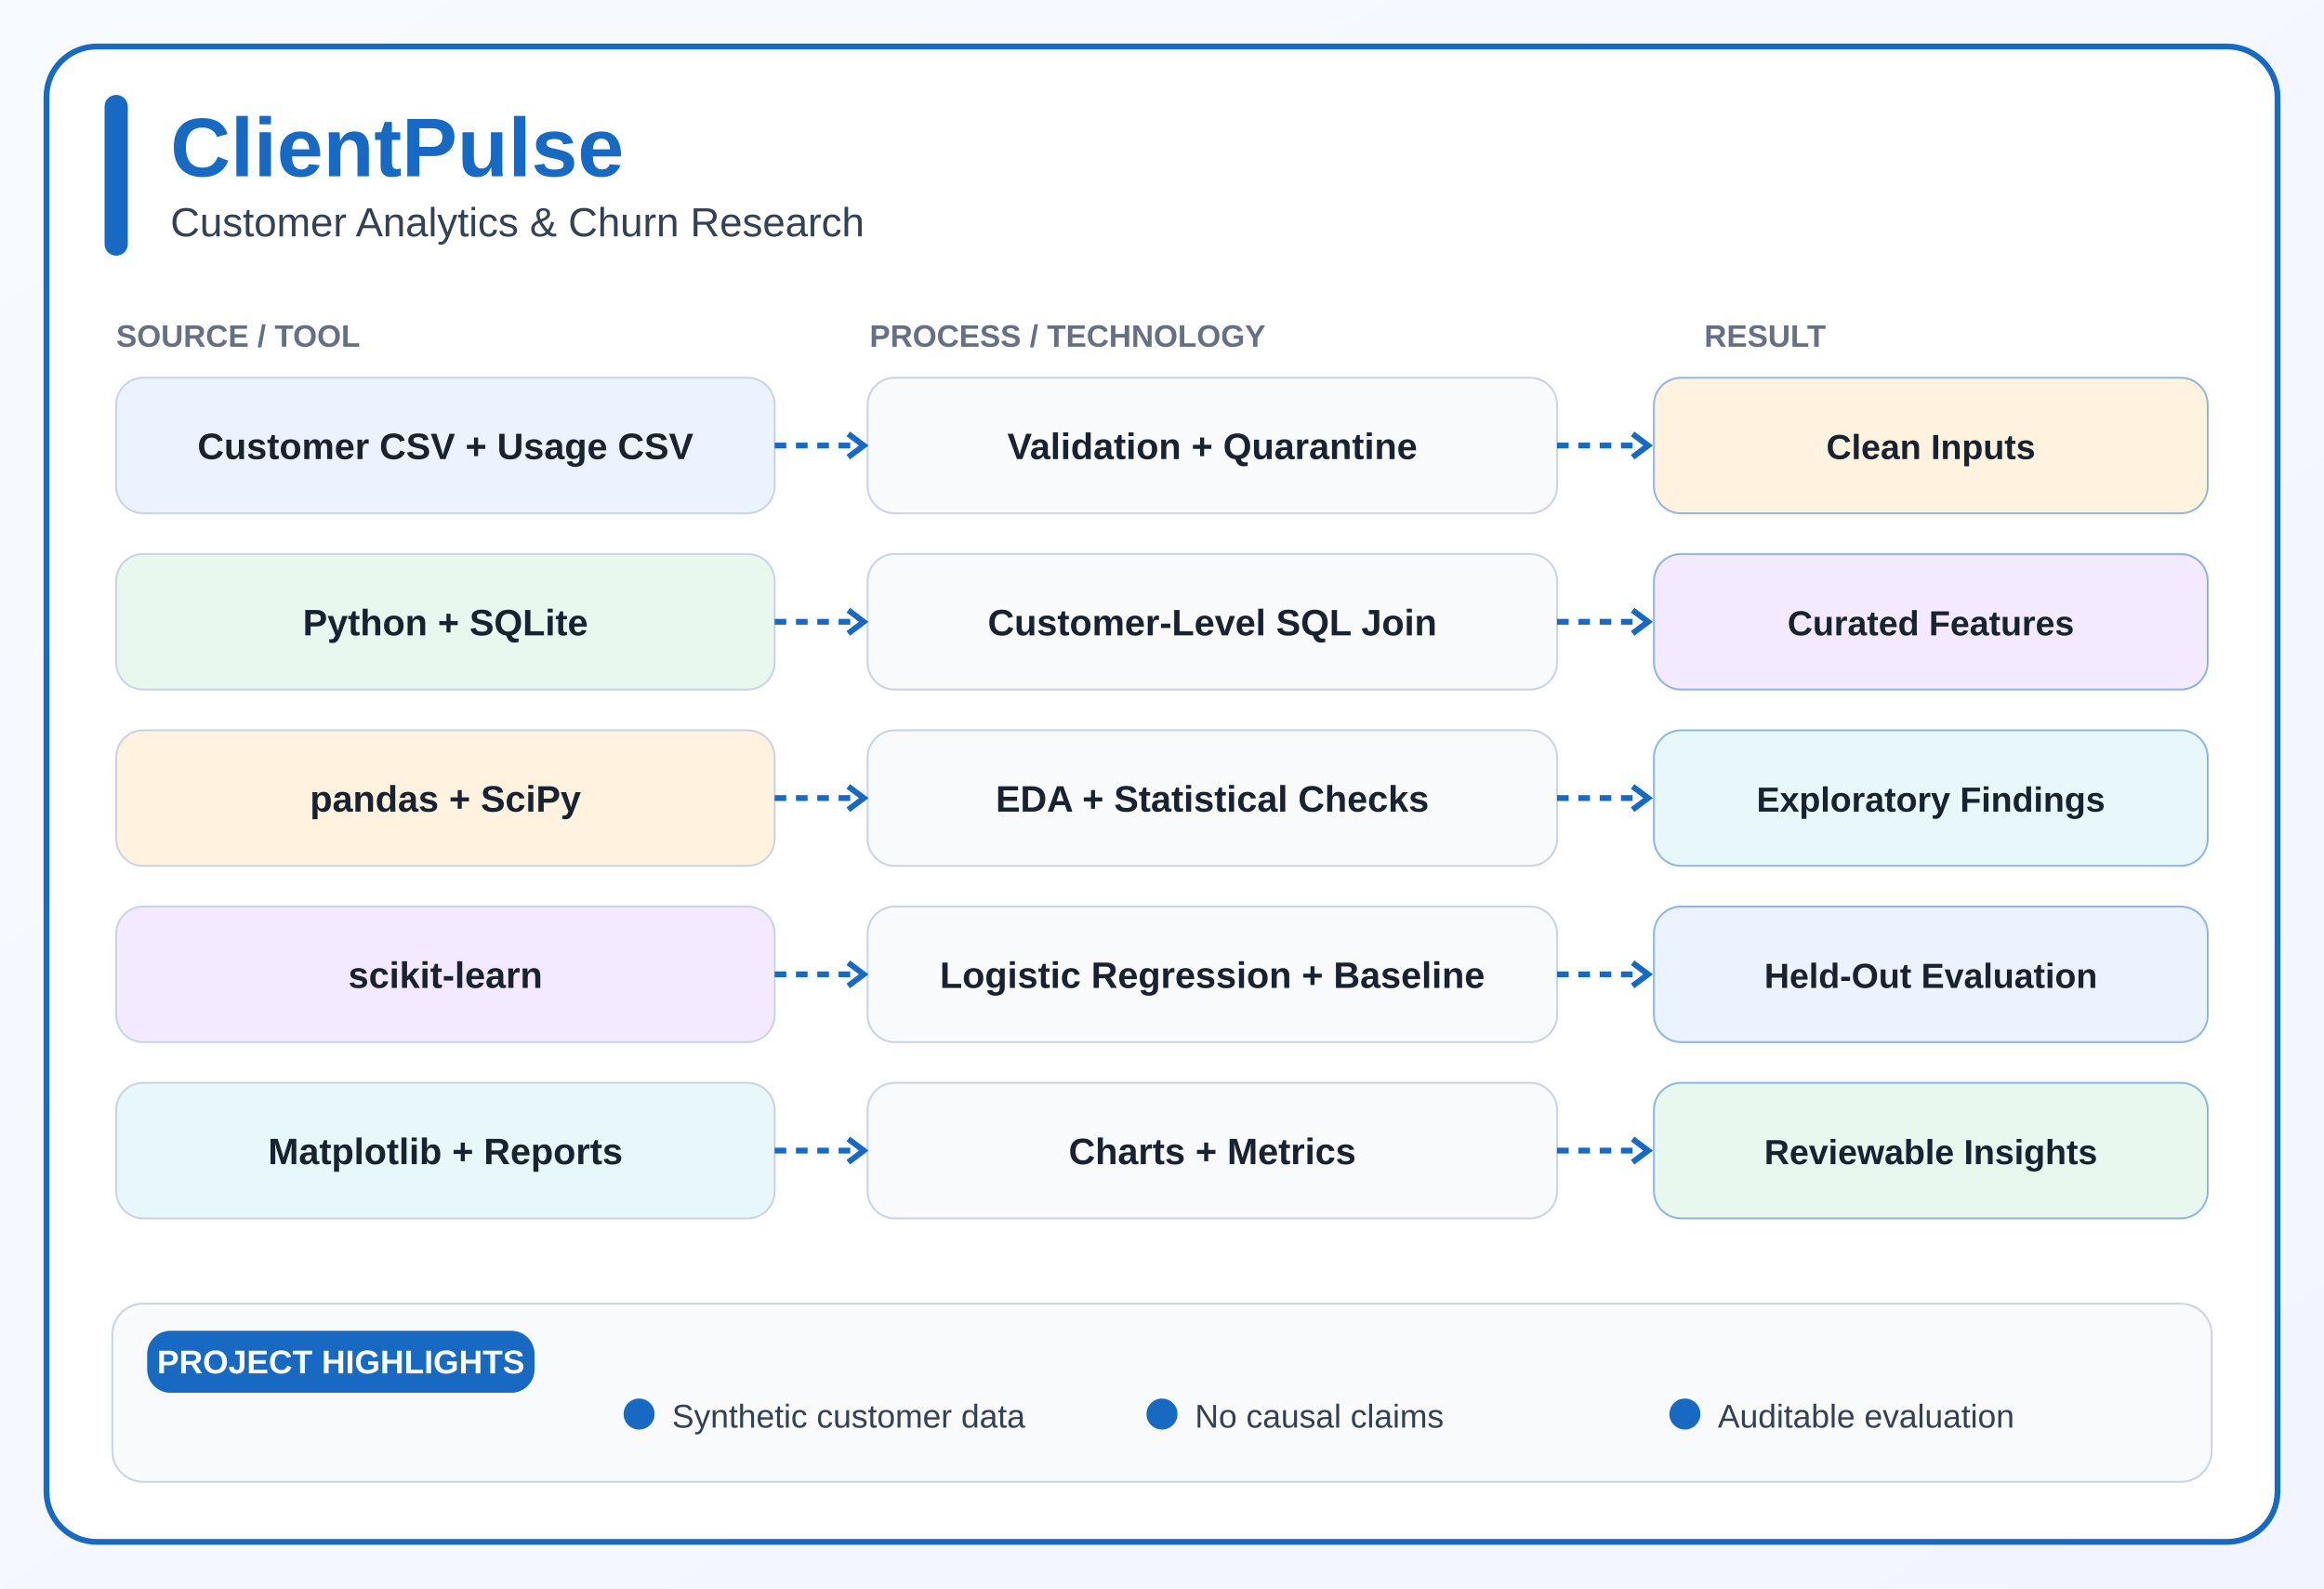
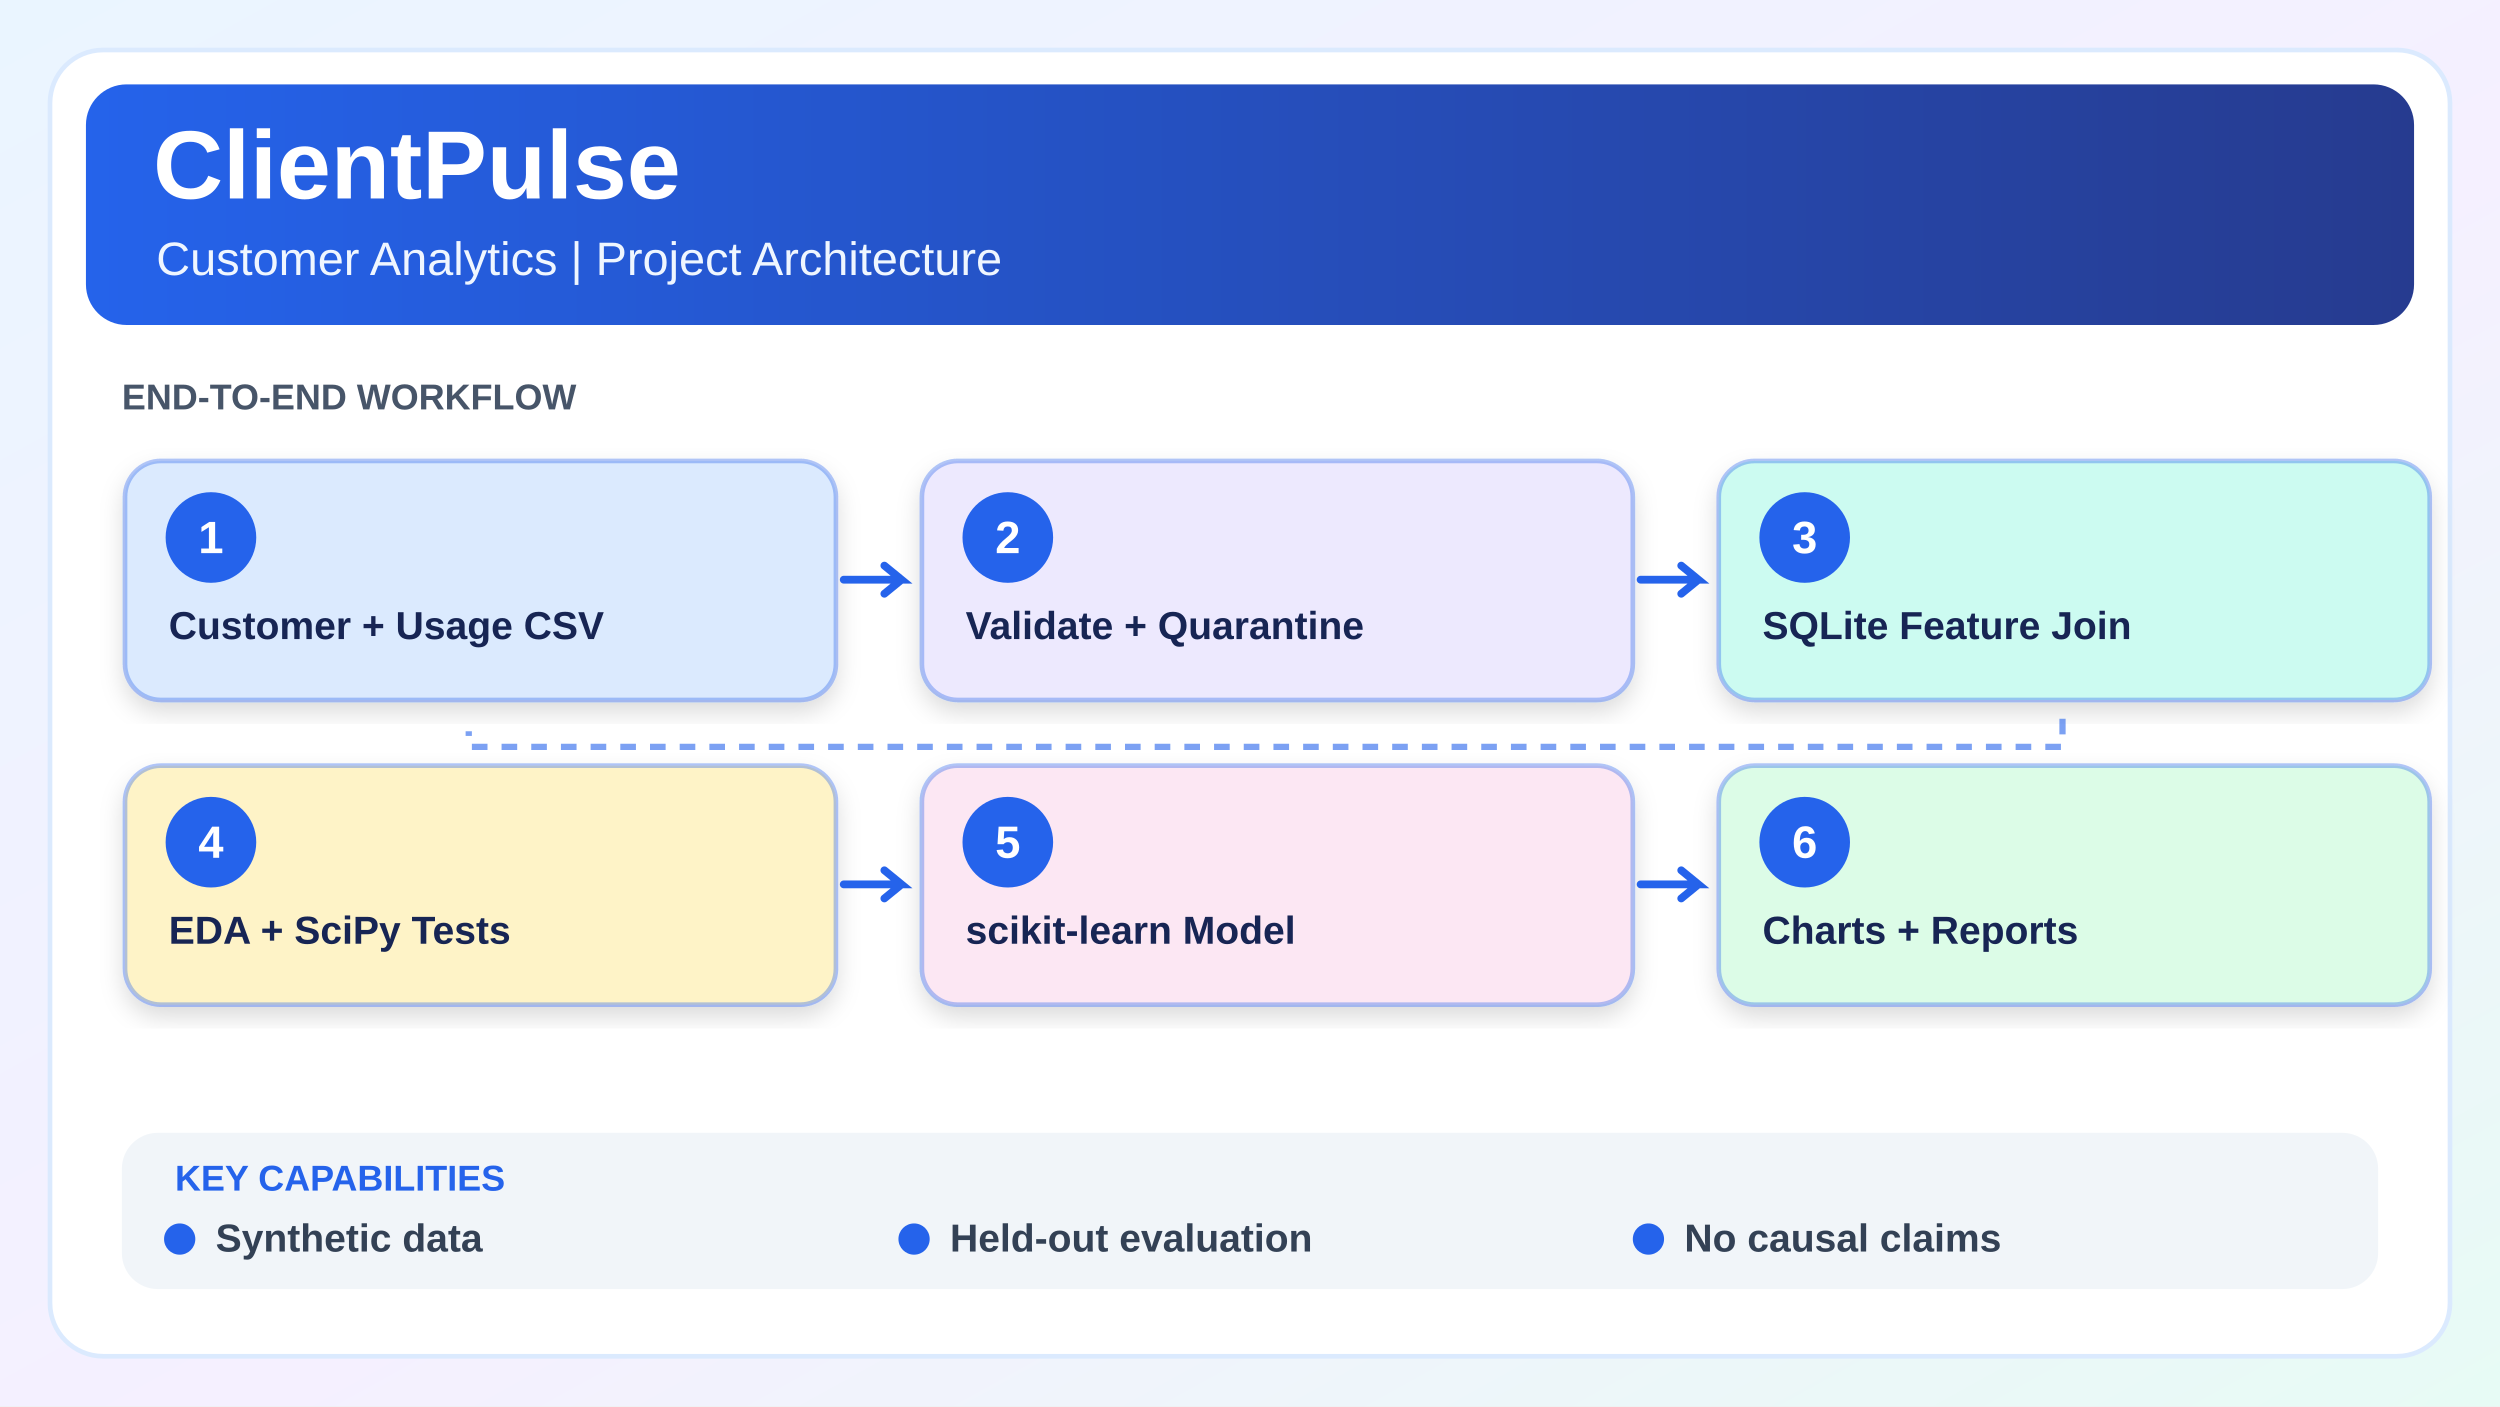
- <svg xmlns="http://www.w3.org/2000/svg" width="1200" height="820" viewBox="0 0 1200 820">
+ <svg xmlns="http://www.w3.org/2000/svg" width="1600" height="900" viewBox="0 0 1600 900">
  <defs>
-     <linearGradient id="bg" x2="1" y2="1">
-       <stop stop-color="#f7fbff" />
-       <stop offset="1" stop-color="#f2f4ff" />
+     <linearGradient id="back" x2="1" y2="1">
+       <stop stop-color="#eaf5ff" />
+       <stop offset=".55" stop-color="#f5f0ff" />
+       <stop offset="1" stop-color="#e7fbf5" />
+     </linearGradient>
+     <linearGradient id="head" x2="1" y2="0">
+       <stop stop-color="#2563eb" />
+       <stop offset="1" stop-color="#263b8f" />
    </linearGradient>
    <filter id="shadow">
-       <feDropShadow dx="0" dy="4" stdDeviation="6" flood-opacity=".11" />
+       <feDropShadow dx="0" dy="7" stdDeviation="8" flood-opacity=".15" />
    </filter>
  </defs>
-   <rect width="1200" height="820" fill="url(#bg)" />
-   <rect x="24" y="24" width="1152" height="772" rx="26" fill="white" stroke="#1769c2" stroke-width="3" />
-   <rect x="54" y="49" width="12" height="83" rx="6" fill="#1769c2" />
-   <text x="88" y="91" font-family="Arial,sans-serif" font-size="43" font-weight="bold" fill="#1769c2">ClientPulse</text>
-   <text x="88" y="122" font-family="Arial,sans-serif" font-size="21" fill="#344054">Customer Analytics &amp; Churn Research</text>
-   <text x="60" y="179" font-family="Arial,sans-serif" font-size="16" font-weight="bold" fill="#667085">SOURCE / TOOL</text>
-   <text x="449" y="179" font-family="Arial,sans-serif" font-size="16" font-weight="bold" fill="#667085">PROCESS / TECHNOLOGY</text>
-   <text x="880" y="179" font-family="Arial,sans-serif" font-size="16" font-weight="bold" fill="#667085">RESULT</text>
-   <rect x="60" y="195" width="340" height="70" rx="14" fill="#eaf3ff" stroke="#cbd5e1" />
-   <rect x="448" y="195" width="356" height="70" rx="14" fill="#f8fafc" stroke="#cbd5e1" />
-   <rect x="854" y="195" width="286" height="70" rx="14" fill="#fff3df" stroke="#1769c2" stroke-opacity=".45" />
-   <path d="M400 230 H442 M804 230 H847" stroke="#1769c2" stroke-width="3" stroke-dasharray="6 5" />
-   <path d="M438 224 l8 6 -8 6 M843 224 l8 6 -8 6" fill="none" stroke="#1769c2" stroke-width="3" />
-   <text x="230" y="237" text-anchor="middle" font-family="Arial,sans-serif" font-size="19" font-weight="bold" fill="#182230">Customer CSV + Usage CSV</text>
-   <text x="626" y="237" text-anchor="middle" font-family="Arial,sans-serif" font-size="19" font-weight="bold" fill="#182230">Validation + Quarantine</text>
-   <text x="997" y="237" text-anchor="middle" font-family="Arial,sans-serif" font-size="18" font-weight="bold" fill="#182230">Clean Inputs</text>
-   <rect x="60" y="286" width="340" height="70" rx="14" fill="#e8f8ef" stroke="#cbd5e1" />
-   <rect x="448" y="286" width="356" height="70" rx="14" fill="#f8fafc" stroke="#cbd5e1" />
-   <rect x="854" y="286" width="286" height="70" rx="14" fill="#f3eaff" stroke="#1769c2" stroke-opacity=".45" />
-   <path d="M400 321 H442 M804 321 H847" stroke="#1769c2" stroke-width="3" stroke-dasharray="6 5" />
-   <path d="M438 315 l8 6 -8 6 M843 315 l8 6 -8 6" fill="none" stroke="#1769c2" stroke-width="3" />
-   <text x="230" y="328" text-anchor="middle" font-family="Arial,sans-serif" font-size="19" font-weight="bold" fill="#182230">Python + SQLite</text>
-   <text x="626" y="328" text-anchor="middle" font-family="Arial,sans-serif" font-size="19" font-weight="bold" fill="#182230">Customer-Level SQL Join</text>
-   <text x="997" y="328" text-anchor="middle" font-family="Arial,sans-serif" font-size="18" font-weight="bold" fill="#182230">Curated Features</text>
-   <rect x="60" y="377" width="340" height="70" rx="14" fill="#fff3df" stroke="#cbd5e1" />
-   <rect x="448" y="377" width="356" height="70" rx="14" fill="#f8fafc" stroke="#cbd5e1" />
-   <rect x="854" y="377" width="286" height="70" rx="14" fill="#e8f7fa" stroke="#1769c2" stroke-opacity=".45" />
-   <path d="M400 412 H442 M804 412 H847" stroke="#1769c2" stroke-width="3" stroke-dasharray="6 5" />
-   <path d="M438 406 l8 6 -8 6 M843 406 l8 6 -8 6" fill="none" stroke="#1769c2" stroke-width="3" />
-   <text x="230" y="419" text-anchor="middle" font-family="Arial,sans-serif" font-size="19" font-weight="bold" fill="#182230">pandas + SciPy</text>
-   <text x="626" y="419" text-anchor="middle" font-family="Arial,sans-serif" font-size="19" font-weight="bold" fill="#182230">EDA + Statistical Checks</text>
-   <text x="997" y="419" text-anchor="middle" font-family="Arial,sans-serif" font-size="18" font-weight="bold" fill="#182230">Exploratory Findings</text>
-   <rect x="60" y="468" width="340" height="70" rx="14" fill="#f3eaff" stroke="#cbd5e1" />
-   <rect x="448" y="468" width="356" height="70" rx="14" fill="#f8fafc" stroke="#cbd5e1" />
-   <rect x="854" y="468" width="286" height="70" rx="14" fill="#eaf3ff" stroke="#1769c2" stroke-opacity=".45" />
-   <path d="M400 503 H442 M804 503 H847" stroke="#1769c2" stroke-width="3" stroke-dasharray="6 5" />
-   <path d="M438 497 l8 6 -8 6 M843 497 l8 6 -8 6" fill="none" stroke="#1769c2" stroke-width="3" />
-   <text x="230" y="510" text-anchor="middle" font-family="Arial,sans-serif" font-size="19" font-weight="bold" fill="#182230">scikit-learn</text>
-   <text x="626" y="510" text-anchor="middle" font-family="Arial,sans-serif" font-size="19" font-weight="bold" fill="#182230">Logistic Regression + Baseline</text>
-   <text x="997" y="510" text-anchor="middle" font-family="Arial,sans-serif" font-size="18" font-weight="bold" fill="#182230">Held-Out Evaluation</text>
-   <rect x="60" y="559" width="340" height="70" rx="14" fill="#e8f7fa" stroke="#cbd5e1" />
-   <rect x="448" y="559" width="356" height="70" rx="14" fill="#f8fafc" stroke="#cbd5e1" />
-   <rect x="854" y="559" width="286" height="70" rx="14" fill="#e8f8ef" stroke="#1769c2" stroke-opacity=".45" />
-   <path d="M400 594 H442 M804 594 H847" stroke="#1769c2" stroke-width="3" stroke-dasharray="6 5" />
-   <path d="M438 588 l8 6 -8 6 M843 588 l8 6 -8 6" fill="none" stroke="#1769c2" stroke-width="3" />
-   <text x="230" y="601" text-anchor="middle" font-family="Arial,sans-serif" font-size="19" font-weight="bold" fill="#182230">Matplotlib + Reports</text>
-   <text x="626" y="601" text-anchor="middle" font-family="Arial,sans-serif" font-size="19" font-weight="bold" fill="#182230">Charts + Metrics</text>
-   <text x="997" y="601" text-anchor="middle" font-family="Arial,sans-serif" font-size="18" font-weight="bold" fill="#182230">Reviewable Insights</text>
-   <rect x="58" y="673" width="1084" height="92" rx="16" fill="#f8fafc" stroke="#cbd5e1" />
-   <rect x="76" y="687" width="200" height="32" rx="12" fill="#1769c2" />
-   <text x="176" y="709" text-anchor="middle" font-family="Arial,sans-serif" font-size="17" font-weight="bold" fill="white">PROJECT HIGHLIGHTS</text>
-   <circle cx="330" cy="730" r="8" fill="#1769c2" />
-   <text x="347" y="737" font-family="Arial,sans-serif" font-size="17" fill="#344054">Synthetic customer data</text>
-   <circle cx="600" cy="730" r="8" fill="#1769c2" />
-   <text x="617" y="737" font-family="Arial,sans-serif" font-size="17" fill="#344054">No causal claims</text>
-   <circle cx="870" cy="730" r="8" fill="#1769c2" />
-   <text x="887" y="737" font-family="Arial,sans-serif" font-size="17" fill="#344054">Auditable evaluation</text>
+   <rect width="1600" height="900" fill="url(#back)" />
+   <rect x="32" y="32" width="1536" height="836" rx="34" fill="#fff" stroke="#dbeafe" stroke-width="3" />
+   <rect x="55" y="54" width="1490" height="154" rx="26" fill="url(#head)" />
+   <text x="98" y="127" font-family="Arial,sans-serif" font-size="62" font-weight="bold" fill="white">ClientPulse</text>
+   <text x="100" y="176" font-family="Arial,sans-serif" font-size="30" fill="#eff6ff">Customer Analytics  |  Project Architecture</text>
+   <text x="78" y="262" font-family="Arial,sans-serif" font-size="23" font-weight="bold" fill="#475569">END-TO-END WORKFLOW</text>
+   <rect x="80" y="295" width="455" height="153" rx="23" fill="#dbeafe" stroke="#2563eb" stroke-opacity=".35" stroke-width="3" filter="url(#shadow)" />
+   <circle cx="135" cy="344" r="29" fill="#2563eb" />
+   <text x="135" y="354" font-family="Arial" font-size="29" font-weight="bold" text-anchor="middle" fill="white">1</text>
+   <text x="108" y="409" font-family="Arial" font-size="25" font-weight="bold" fill="#172554">Customer + Usage CSV</text>
+   <path d="M540 371 h37 l-11 -9 m11 9 l-11 9" stroke="#2563eb" stroke-width="5" stroke-linecap="round" fill="none" />
+   <rect x="590" y="295" width="455" height="153" rx="23" fill="#ede9fe" stroke="#2563eb" stroke-opacity=".35" stroke-width="3" filter="url(#shadow)" />
+   <circle cx="645" cy="344" r="29" fill="#2563eb" />
+   <text x="645" y="354" font-family="Arial" font-size="29" font-weight="bold" text-anchor="middle" fill="white">2</text>
+   <text x="618" y="409" font-family="Arial" font-size="25" font-weight="bold" fill="#172554">Validate + Quarantine</text>
+   <path d="M1050 371 h37 l-11 -9 m11 9 l-11 9" stroke="#2563eb" stroke-width="5" stroke-linecap="round" fill="none" />
+   <rect x="1100" y="295" width="455" height="153" rx="23" fill="#ccfbf1" stroke="#2563eb" stroke-opacity=".35" stroke-width="3" filter="url(#shadow)" />
+   <circle cx="1155" cy="344" r="29" fill="#2563eb" />
+   <text x="1155" y="354" font-family="Arial" font-size="29" font-weight="bold" text-anchor="middle" fill="white">3</text>
+   <text x="1128" y="409" font-family="Arial" font-size="25" font-weight="bold" fill="#172554">SQLite Feature Join</text>
+   <rect x="80" y="490" width="455" height="153" rx="23" fill="#fef3c7" stroke="#2563eb" stroke-opacity=".35" stroke-width="3" filter="url(#shadow)" />
+   <circle cx="135" cy="539" r="29" fill="#2563eb" />
+   <text x="135" y="549" font-family="Arial" font-size="29" font-weight="bold" text-anchor="middle" fill="white">4</text>
+   <text x="108" y="604" font-family="Arial" font-size="25" font-weight="bold" fill="#172554">EDA + SciPy Tests</text>
+   <path d="M540 566 h37 l-11 -9 m11 9 l-11 9" stroke="#2563eb" stroke-width="5" stroke-linecap="round" fill="none" />
+   <rect x="590" y="490" width="455" height="153" rx="23" fill="#fce7f3" stroke="#2563eb" stroke-opacity=".35" stroke-width="3" filter="url(#shadow)" />
+   <circle cx="645" cy="539" r="29" fill="#2563eb" />
+   <text x="645" y="549" font-family="Arial" font-size="29" font-weight="bold" text-anchor="middle" fill="white">5</text>
+   <text x="618" y="604" font-family="Arial" font-size="25" font-weight="bold" fill="#172554">scikit-learn Model</text>
+   <path d="M1050 566 h37 l-11 -9 m11 9 l-11 9" stroke="#2563eb" stroke-width="5" stroke-linecap="round" fill="none" />
+   <rect x="1100" y="490" width="455" height="153" rx="23" fill="#dcfce7" stroke="#2563eb" stroke-opacity=".35" stroke-width="3" filter="url(#shadow)" />
+   <circle cx="1155" cy="539" r="29" fill="#2563eb" />
+   <text x="1155" y="549" font-family="Arial" font-size="29" font-weight="bold" text-anchor="middle" fill="white">6</text>
+   <text x="1128" y="604" font-family="Arial" font-size="25" font-weight="bold" fill="#172554">Charts + Reports</text>
+   <path d="M1320 460 v18 H300 v-10" stroke="#2563eb" stroke-width="4" stroke-dasharray="10 9" fill="none" opacity=".6" />
+   <rect x="78" y="725" width="1444" height="100" rx="23" fill="#f1f5f9" />
+   <text x="112" y="762" font-family="Arial" font-size="23" font-weight="bold" fill="#2563eb">KEY CAPABILITIES</text>
+   <circle cx="115" cy="793" r="10" fill="#2563eb" />
+   <text x="138" y="801" font-family="Arial" font-size="25" font-weight="bold" fill="#334155">Synthetic data</text>
+   <circle cx="585" cy="793" r="10" fill="#2563eb" />
+   <text x="608" y="801" font-family="Arial" font-size="25" font-weight="bold" fill="#334155">Held-out evaluation</text>
+   <circle cx="1055" cy="793" r="10" fill="#2563eb" />
+   <text x="1078" y="801" font-family="Arial" font-size="25" font-weight="bold" fill="#334155">No causal claims</text>
</svg>
